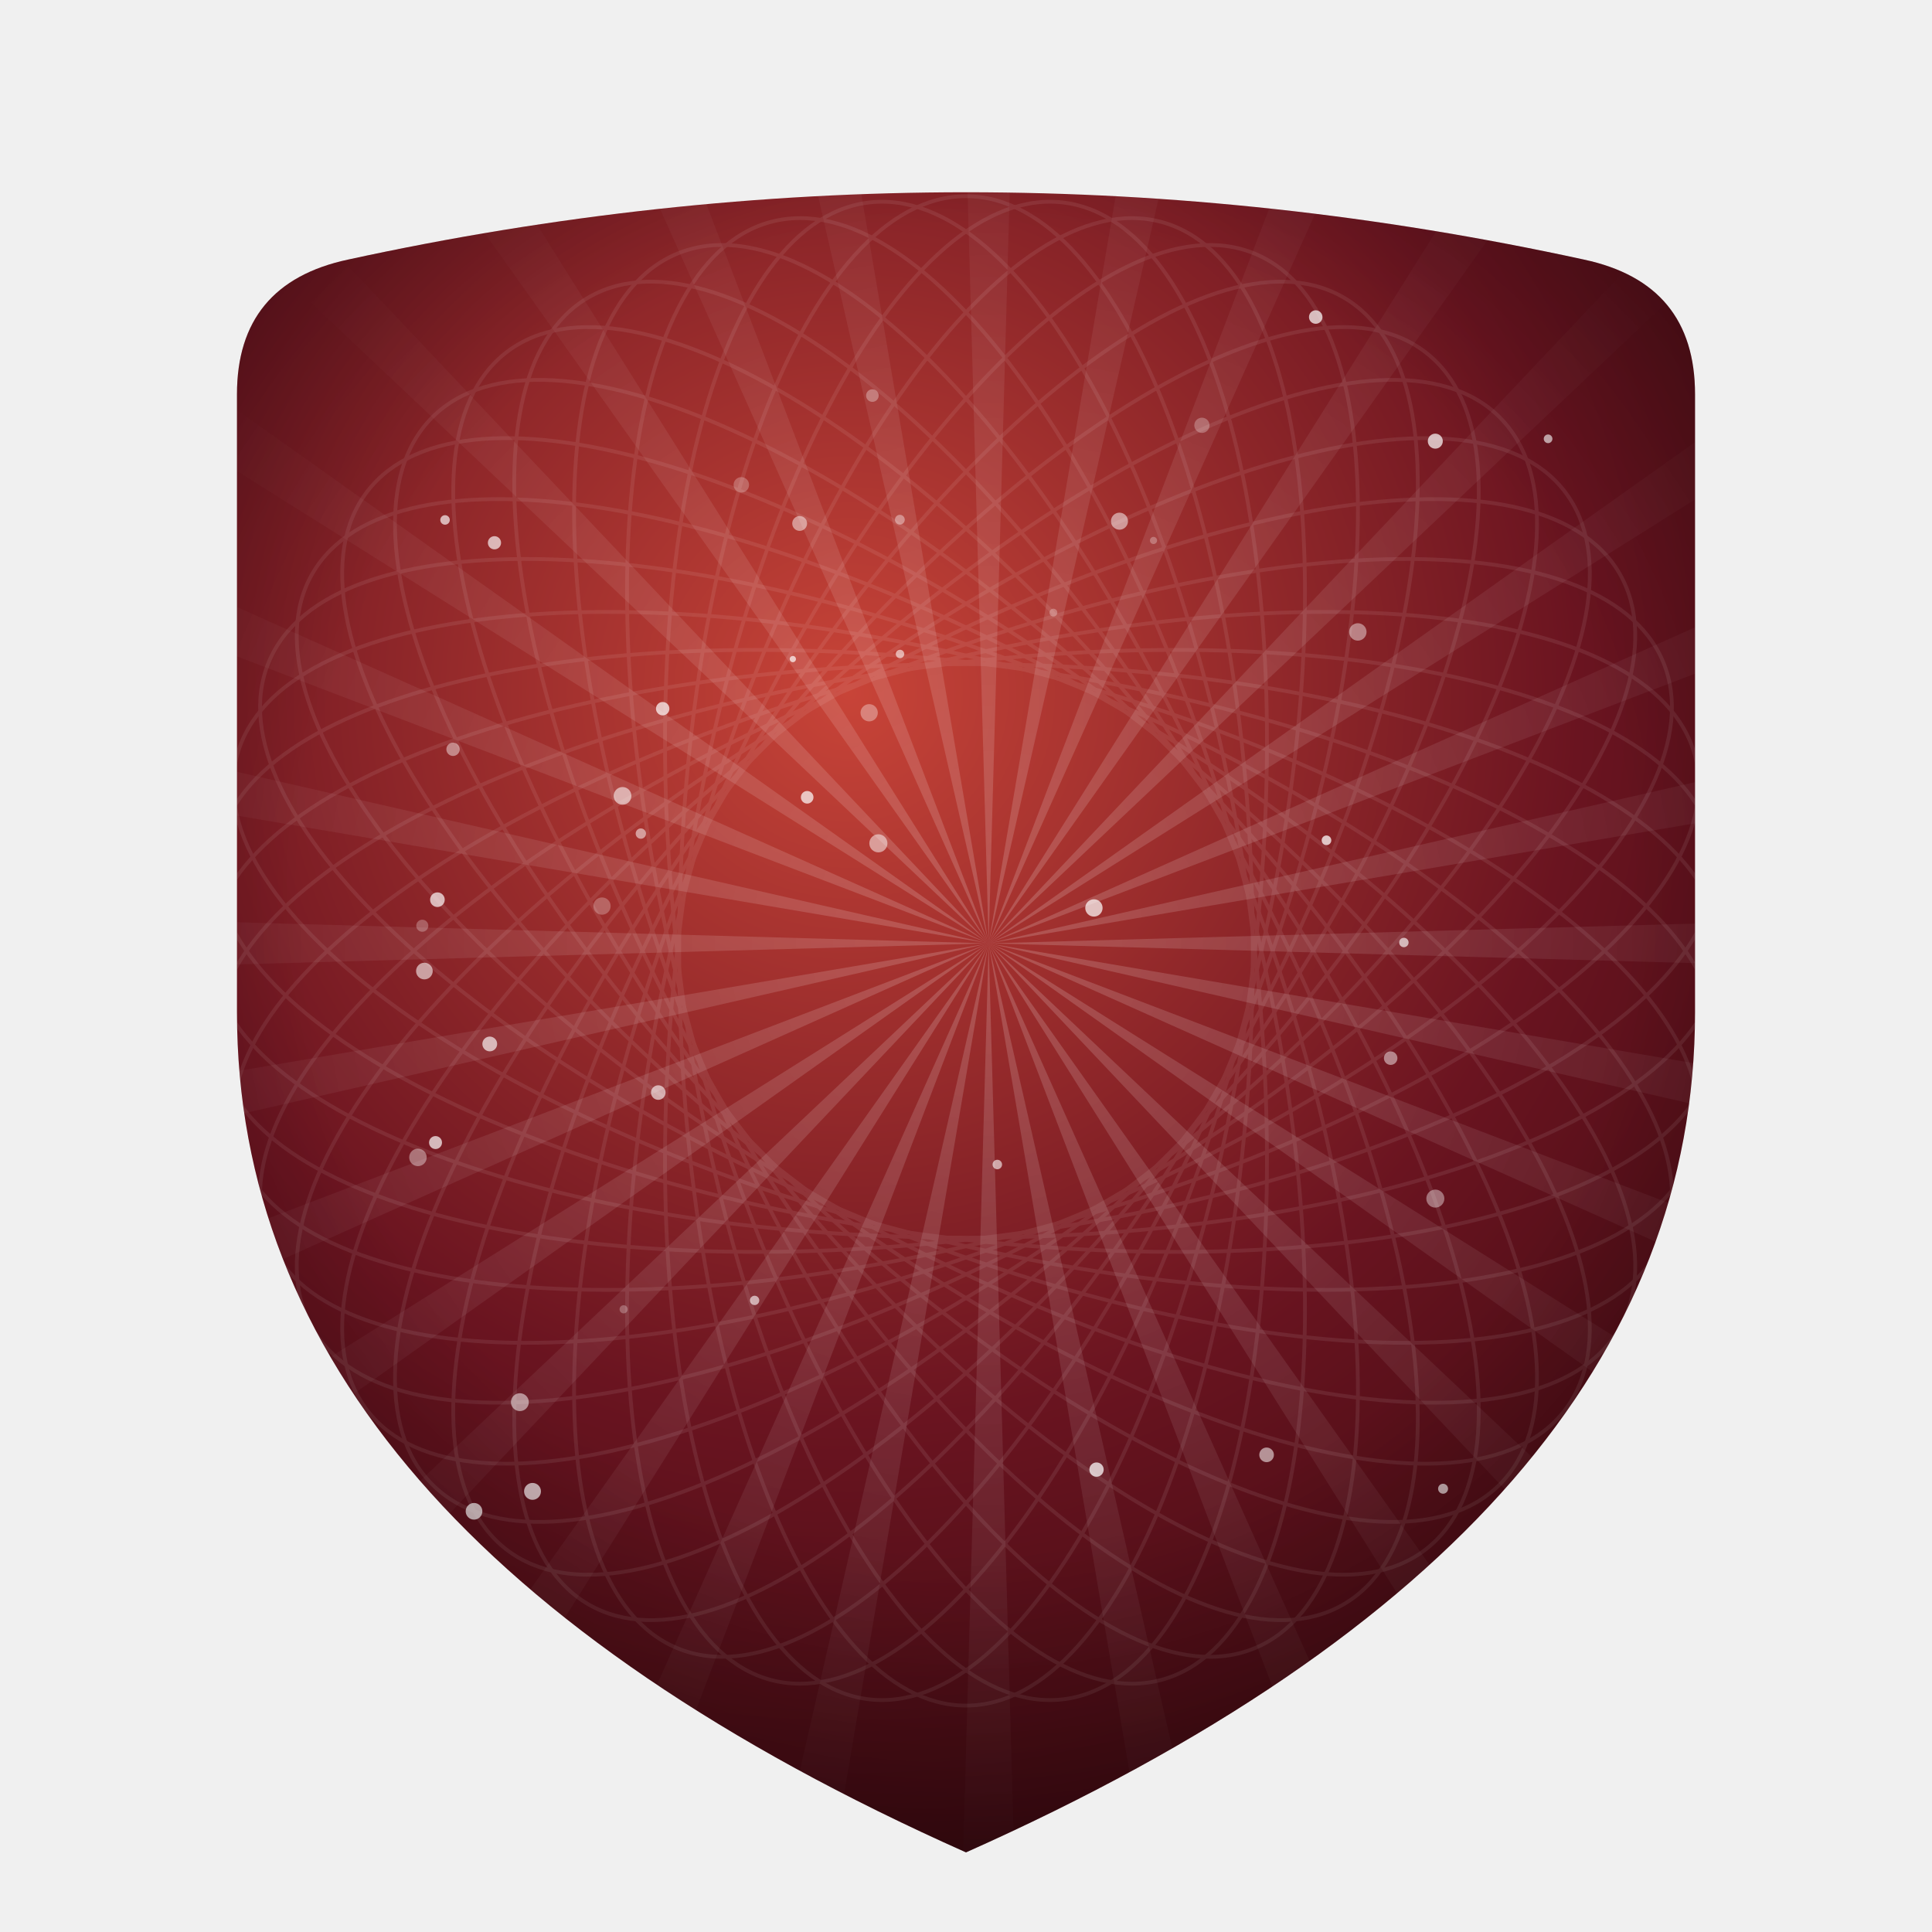
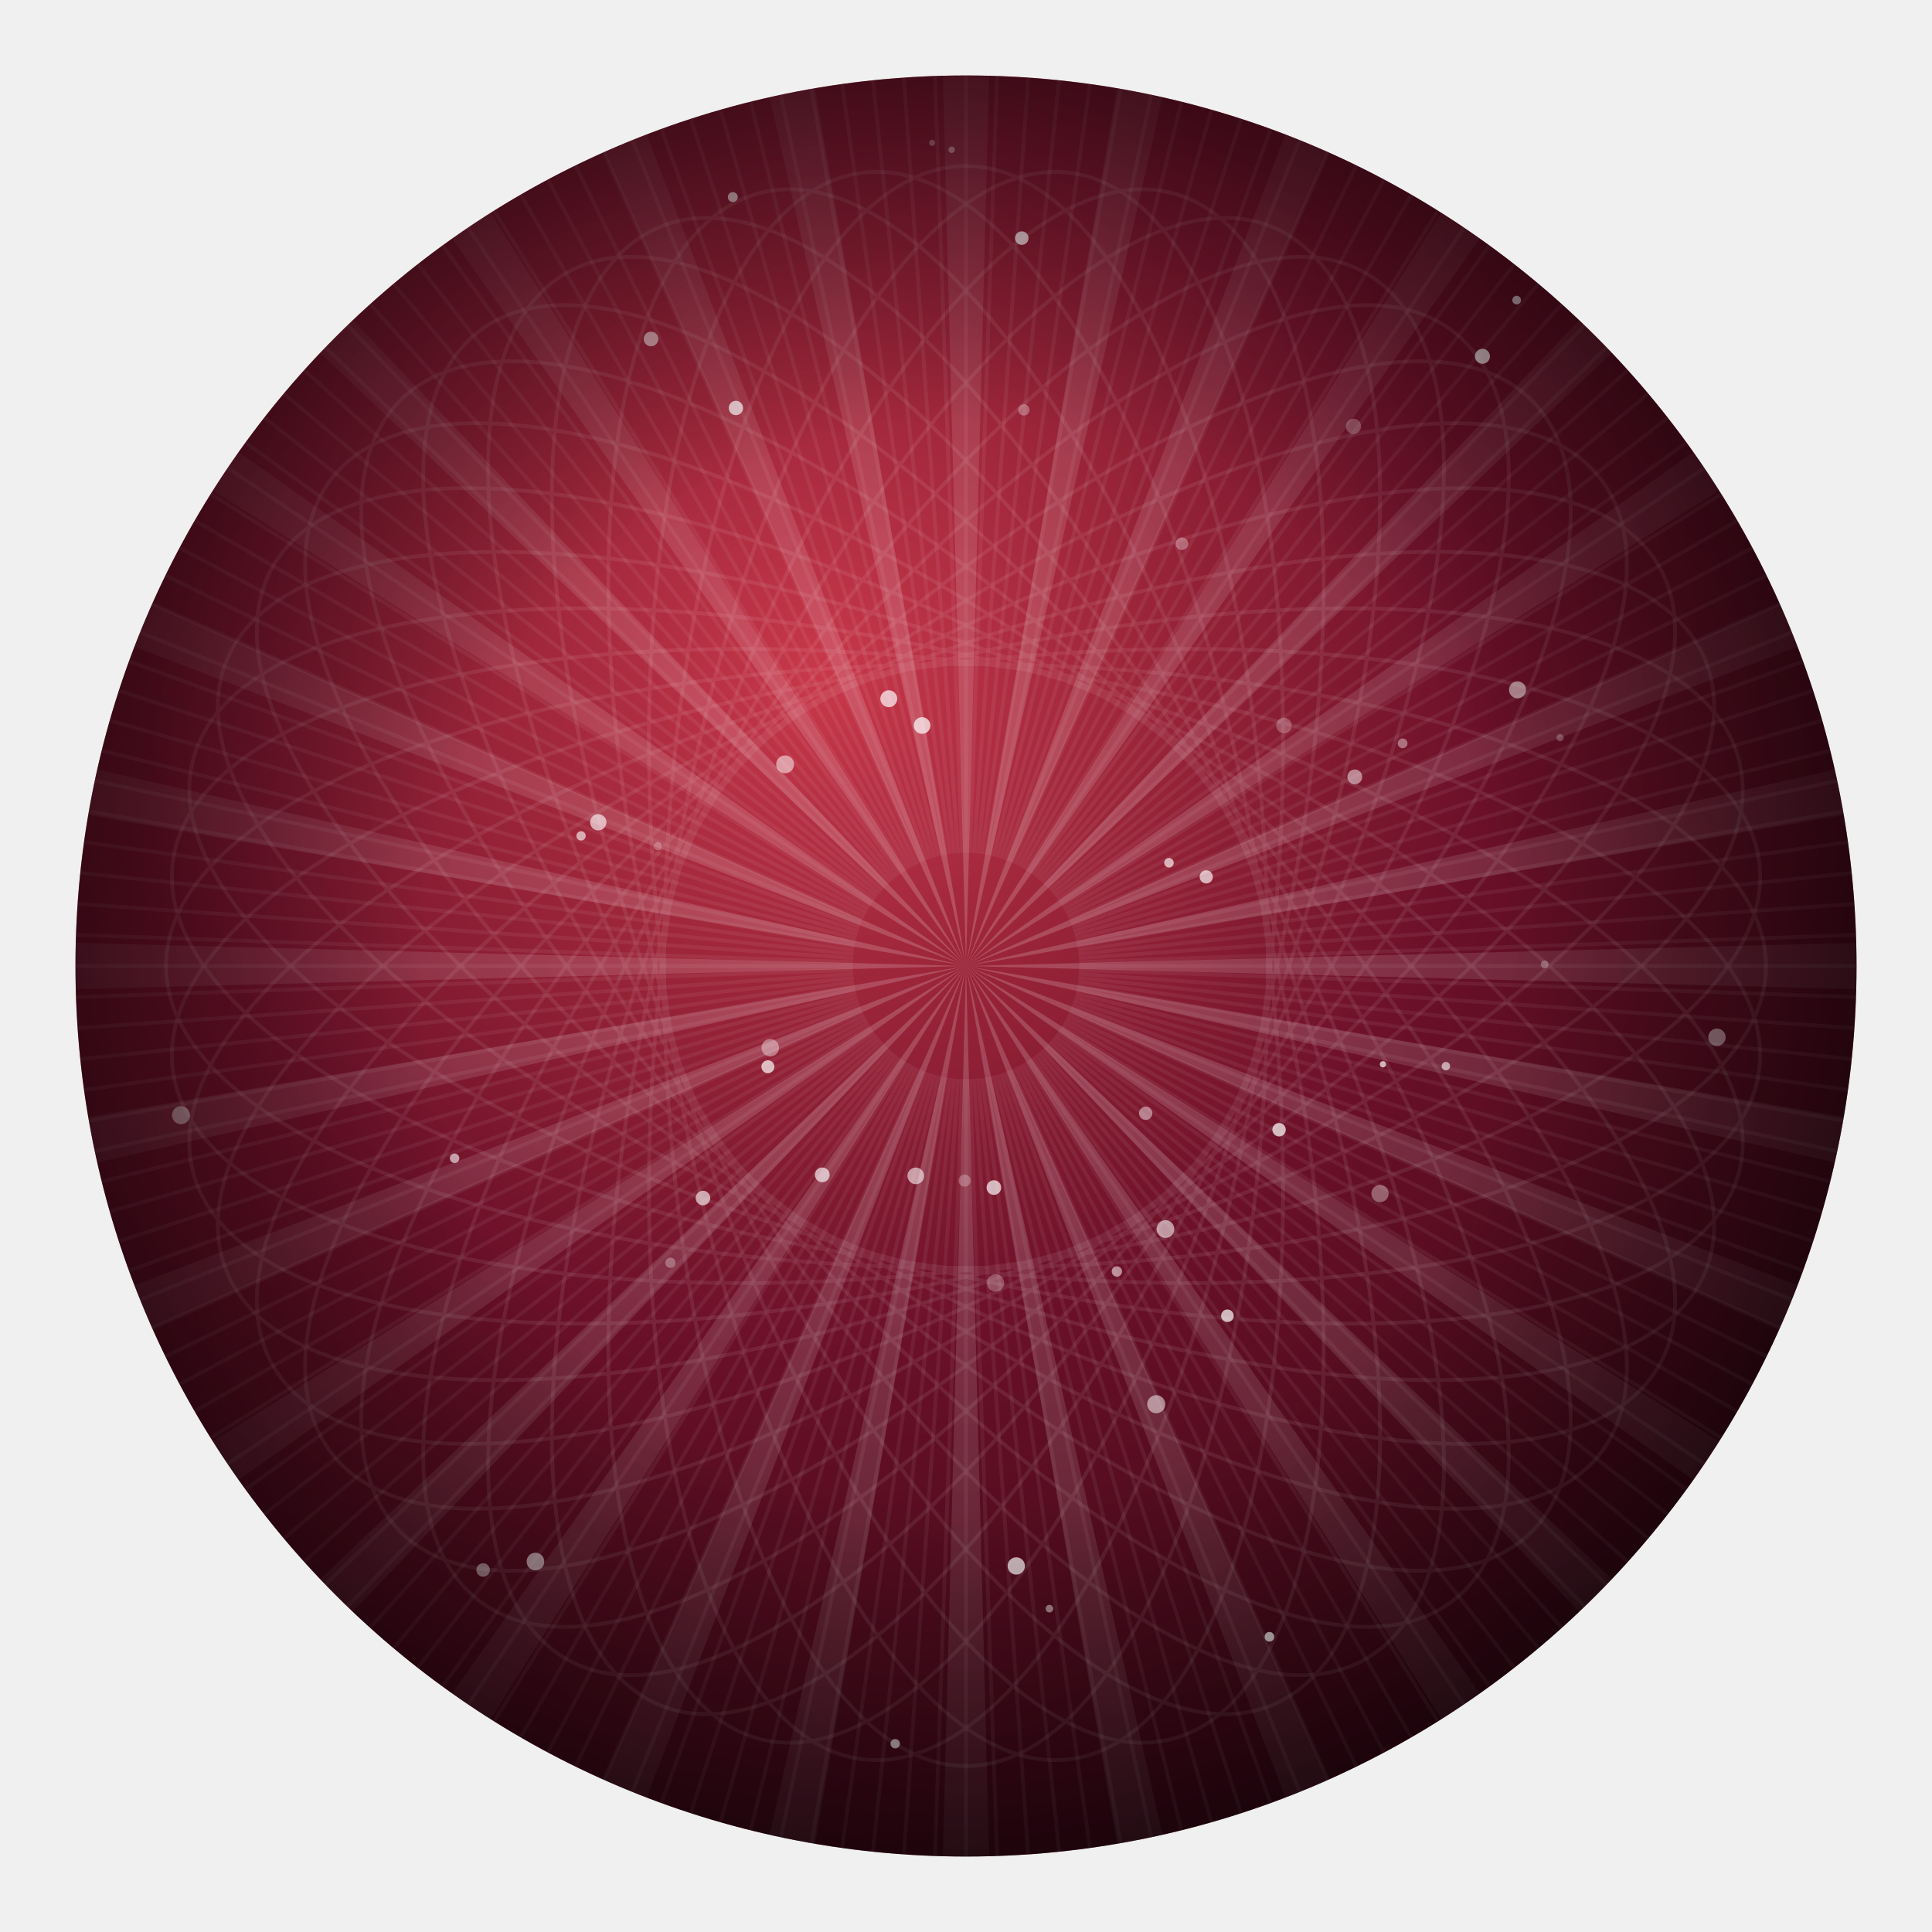
<svg xmlns="http://www.w3.org/2000/svg" viewBox="0 0 512 512">
  <defs>
-     <radialGradient id="field" cx=".44" cy=".36" r=".75">
-       <stop offset="0" stop-color="#C84438" />
-       <stop offset="0.5" stop-color="#6A1420" />
-       <stop offset="1" stop-color="#240408" />
+     <radialGradient id="field" cx=".42" cy=".34" r=".75">
+       <stop offset="0" stop-color="#C8384A" />
+       <stop offset="0.5" stop-color="#6A1028" />
+       <stop offset="1" stop-color="#24040E" />
    </radialGradient>
-     <radialGradient id="rays" gradientUnits="userSpaceOnUse" cx="262" cy="250" r="250">
+     <radialGradient id="rays" cx="0.5" cy="0.5" r=".5">
      <stop offset="0" stop-color="#FFFFFF" stop-opacity=".5" />
      <stop offset="1" stop-color="#FFFFFF" stop-opacity="0" />
    </radialGradient>
-     <radialGradient id="vig" cx=".5" cy=".46" r=".62">
-       <stop offset=".55" stop-color="#000" stop-opacity="0" />
-       <stop offset="1" stop-color="#000" stop-opacity=".5" />
+     <radialGradient id="vig" cx=".5" cy=".5" r=".5">
+       <stop offset=".6" stop-color="#000" stop-opacity="0" />
+       <stop offset="1" stop-color="#000" stop-opacity=".45" />
    </radialGradient>
    <clipPath id="in">
-       <path d="M100 78Q256 44 412 78Q440 84 440 112V268Q440 398 256 480Q72 398 72 268V112Q72 84 100 78Z" transform="translate(256 262) scale(1.05) translate(-256 -262)" />
+       <circle cx="256" cy="256" r="236" />
    </clipPath>
  </defs>
+   <circle cx="256" cy="256" r="236" fill="url(#field)" />
  <g clip-path="url(#in)">
-     <rect width="512" height="512" fill="url(#field)" />
+     <path d="M256 226L256 20M257.05 226.02L264.24 20.14M258.09 226.07L272.46 20.57M259.14 226.16L280.67 21.29M260.18 226.29L288.84 22.3M261.21 226.46L296.98 23.59M262.24 226.66L305.07 25.16M263.26 226.89L313.09 27.01M264.27 227.16L321.05 29.14M265.27 227.47L328.93 31.55M266.26 227.81L336.72 34.23M267.24 228.18L344.41 37.18M268.2 228.59L351.99 40.4M269.15 229.04L359.46 43.88M270.08 229.51L366.8 47.62M271 230.02L374 51.62M271.9 230.56L381.06 55.86M272.78 231.13L387.97 60.35M273.63 231.73L394.72 65.07M274.47 232.36L401.3 70.03M275.28 233.02L407.7 75.21M276.07 233.71L413.91 80.62M276.84 234.42L419.94 86.24M277.58 235.16L425.76 92.06M278.29 235.93L431.38 98.09M278.98 236.72L436.79 104.3M279.64 237.53L441.97 110.7M280.27 238.37L446.93 117.28M280.87 239.22L451.65 124.03M281.44 240.1L456.14 130.94M281.98 241L460.38 138M282.49 241.92L464.38 145.2M282.96 242.85L468.12 152.54M283.41 243.8L471.6 160.01M283.82 244.76L474.82 167.59M284.19 245.74L477.77 175.28M284.53 246.73L480.45 183.07M284.84 247.73L482.86 190.95M285.11 248.74L484.99 198.91M285.34 249.76L486.84 206.93M285.54 250.79L488.41 215.02M285.71 251.82L489.7 223.16M285.84 252.86L490.71 231.33M285.93 253.91L491.43 239.54M285.98 254.95L491.86 247.76M286 256L492 256M285.98 257.05L491.86 264.24M285.93 258.09L491.43 272.46M285.84 259.14L490.71 280.67M285.71 260.18L489.7 288.84M285.54 261.21L488.41 296.98M285.34 262.24L486.84 305.07M285.11 263.26L484.99 313.09M284.84 264.27L482.86 321.05M284.53 265.27L480.45 328.93M284.19 266.26L477.77 336.72M283.82 267.24L474.82 344.41M283.41 268.2L471.6 351.99M282.96 269.15L468.12 359.46M282.49 270.08L464.38 366.8M281.98 271L460.38 374M281.44 271.9L456.14 381.06M280.87 272.78L451.65 387.97M280.27 273.63L446.93 394.72M279.64 274.47L441.97 401.3M278.98 275.28L436.79 407.7M278.29 276.07L431.38 413.91M277.58 276.84L425.76 419.94M276.84 277.58L419.94 425.76M276.07 278.29L413.91 431.38M275.28 278.98L407.7 436.79M274.47 279.64L401.3 441.97M273.63 280.27L394.72 446.93M272.78 280.87L387.97 451.65M271.9 281.44L381.06 456.14M271 281.98L374 460.38M270.08 282.49L366.8 464.38M269.15 282.96L359.46 468.12M268.2 283.41L351.99 471.6M267.24 283.82L344.41 474.82M266.26 284.19L336.72 477.77M265.27 284.53L328.93 480.45M264.27 284.84L321.05 482.86M263.26 285.11L313.09 484.99M262.24 285.34L305.07 486.84M261.21 285.54L296.98 488.41M260.18 285.71L288.84 489.7M259.14 285.84L280.67 490.71M258.09 285.93L272.46 491.43M257.05 285.98L264.24 491.86M256 286L256 492M254.95 285.98L247.76 491.86M253.91 285.93L239.54 491.43M252.86 285.84L231.33 490.71M251.82 285.71L223.16 489.7M250.79 285.54L215.02 488.41M249.76 285.34L206.93 486.84M248.74 285.11L198.91 484.99M247.73 284.84L190.95 482.86M246.73 284.53L183.07 480.45M245.74 284.19L175.28 477.77M244.76 283.82L167.59 474.82M243.8 283.41L160.01 471.6M242.85 282.96L152.54 468.12M241.92 282.49L145.2 464.38M241 281.98L138 460.38M240.1 281.44L130.94 456.14M239.22 280.87L124.03 451.65M238.37 280.27L117.28 446.93M237.53 279.64L110.7 441.97M236.72 278.98L104.3 436.79M235.93 278.29L98.09 431.38M235.16 277.58L92.06 425.76M234.42 276.84L86.24 419.94M233.71 276.07L80.62 413.91M233.02 275.28L75.21 407.7M232.36 274.47L70.03 401.3M231.73 273.63L65.07 394.72M231.13 272.78L60.35 387.97M230.56 271.9L55.86 381.06M230.02 271L51.62 374M229.51 270.08L47.62 366.8M229.04 269.15L43.88 359.46M228.59 268.2L40.4 351.99M228.18 267.24L37.18 344.41M227.81 266.26L34.23 336.72M227.47 265.27L31.55 328.93M227.16 264.27L29.14 321.05M226.89 263.26L27.01 313.09M226.66 262.24L25.16 305.07M226.46 261.21L23.59 296.98M226.29 260.18L22.3 288.84M226.16 259.14L21.29 280.67M226.07 258.09L20.57 272.46M226.02 257.05L20.14 264.24M226 256L20 256M226.02 254.95L20.14 247.76M226.07 253.91L20.57 239.54M226.16 252.86L21.29 231.33M226.29 251.82L22.3 223.16M226.46 250.79L23.59 215.02M226.66 249.76L25.16 206.93M226.89 248.74L27.01 198.91M227.16 247.73L29.14 190.95M227.47 246.73L31.55 183.07M227.81 245.74L34.23 175.28M228.18 244.76L37.18 167.59M228.59 243.8L40.4 160.01M229.04 242.85L43.88 152.54M229.51 241.92L47.62 145.2M230.02 241L51.62 138M230.56 240.1L55.86 130.94M231.13 239.22L60.35 124.03M231.73 238.37L65.07 117.28M232.36 237.53L70.03 110.7M233.02 236.72L75.21 104.3M233.71 235.93L80.62 98.09M234.42 235.16L86.24 92.06M235.16 234.42L92.06 86.24M235.93 233.71L98.09 80.62M236.72 233.02L104.3 75.21M237.53 232.36L110.7 70.03M238.37 231.73L117.28 65.07M239.22 231.13L124.03 60.35M240.1 230.56L130.94 55.86M241 230.02L138 51.62M241.92 229.51L145.2 47.62M242.85 229.04L152.54 43.88M243.8 228.59L160.01 40.4M244.76 228.18L167.59 37.18M245.74 227.81L175.28 34.23M246.73 227.47L183.07 31.55M247.73 227.16L190.95 29.14M248.74 226.89L198.91 27.01M249.76 226.66L206.93 25.16M250.79 226.46L215.02 23.59M251.82 226.29L223.16 22.3M252.86 226.16L231.33 21.29M253.91 226.07L239.54 20.57M254.95 226.02L247.76 20.14" stroke="#FFFFFF" stroke-width="1" opacity=".06" />
    <g fill="none" stroke="#FFFFFF" stroke-width="1" opacity=".08">
-       <ellipse cx="256" cy="252" rx="200" ry="76" transform="rotate(0 256 252)" />
-       <ellipse cx="256" cy="252" rx="200" ry="76" transform="rotate(7.5 256 252)" />
-       <ellipse cx="256" cy="252" rx="200" ry="76" transform="rotate(15 256 252)" />
-       <ellipse cx="256" cy="252" rx="200" ry="76" transform="rotate(22.5 256 252)" />
-       <ellipse cx="256" cy="252" rx="200" ry="76" transform="rotate(30 256 252)" />
-       <ellipse cx="256" cy="252" rx="200" ry="76" transform="rotate(37.5 256 252)" />
-       <ellipse cx="256" cy="252" rx="200" ry="76" transform="rotate(45 256 252)" />
-       <ellipse cx="256" cy="252" rx="200" ry="76" transform="rotate(52.5 256 252)" />
-       <ellipse cx="256" cy="252" rx="200" ry="76" transform="rotate(60 256 252)" />
-       <ellipse cx="256" cy="252" rx="200" ry="76" transform="rotate(67.5 256 252)" />
-       <ellipse cx="256" cy="252" rx="200" ry="76" transform="rotate(75 256 252)" />
-       <ellipse cx="256" cy="252" rx="200" ry="76" transform="rotate(82.5 256 252)" />
-       <ellipse cx="256" cy="252" rx="200" ry="76" transform="rotate(90 256 252)" />
-       <ellipse cx="256" cy="252" rx="200" ry="76" transform="rotate(97.5 256 252)" />
-       <ellipse cx="256" cy="252" rx="200" ry="76" transform="rotate(105 256 252)" />
-       <ellipse cx="256" cy="252" rx="200" ry="76" transform="rotate(112.5 256 252)" />
-       <ellipse cx="256" cy="252" rx="200" ry="76" transform="rotate(120 256 252)" />
-       <ellipse cx="256" cy="252" rx="200" ry="76" transform="rotate(127.5 256 252)" />
-       <ellipse cx="256" cy="252" rx="200" ry="76" transform="rotate(135 256 252)" />
-       <ellipse cx="256" cy="252" rx="200" ry="76" transform="rotate(142.5 256 252)" />
-       <ellipse cx="256" cy="252" rx="200" ry="76" transform="rotate(150 256 252)" />
-       <ellipse cx="256" cy="252" rx="200" ry="76" transform="rotate(157.5 256 252)" />
-       <ellipse cx="256" cy="252" rx="200" ry="76" transform="rotate(165 256 252)" />
-       <ellipse cx="256" cy="252" rx="200" ry="76" transform="rotate(172.5 256 252)" />
+       <ellipse cx="256" cy="256" rx="212" ry="80" transform="rotate(0 256 256)" />
+       <ellipse cx="256" cy="256" rx="212" ry="80" transform="rotate(7.5 256 256)" />
+       <ellipse cx="256" cy="256" rx="212" ry="80" transform="rotate(15 256 256)" />
+       <ellipse cx="256" cy="256" rx="212" ry="80" transform="rotate(22.5 256 256)" />
+       <ellipse cx="256" cy="256" rx="212" ry="80" transform="rotate(30 256 256)" />
+       <ellipse cx="256" cy="256" rx="212" ry="80" transform="rotate(37.5 256 256)" />
+       <ellipse cx="256" cy="256" rx="212" ry="80" transform="rotate(45 256 256)" />
+       <ellipse cx="256" cy="256" rx="212" ry="80" transform="rotate(52.5 256 256)" />
+       <ellipse cx="256" cy="256" rx="212" ry="80" transform="rotate(60 256 256)" />
+       <ellipse cx="256" cy="256" rx="212" ry="80" transform="rotate(67.5 256 256)" />
+       <ellipse cx="256" cy="256" rx="212" ry="80" transform="rotate(75 256 256)" />
+       <ellipse cx="256" cy="256" rx="212" ry="80" transform="rotate(82.5 256 256)" />
+       <ellipse cx="256" cy="256" rx="212" ry="80" transform="rotate(90 256 256)" />
+       <ellipse cx="256" cy="256" rx="212" ry="80" transform="rotate(97.5 256 256)" />
+       <ellipse cx="256" cy="256" rx="212" ry="80" transform="rotate(105 256 256)" />
+       <ellipse cx="256" cy="256" rx="212" ry="80" transform="rotate(112.5 256 256)" />
+       <ellipse cx="256" cy="256" rx="212" ry="80" transform="rotate(120 256 256)" />
+       <ellipse cx="256" cy="256" rx="212" ry="80" transform="rotate(127.5 256 256)" />
+       <ellipse cx="256" cy="256" rx="212" ry="80" transform="rotate(135 256 256)" />
+       <ellipse cx="256" cy="256" rx="212" ry="80" transform="rotate(142.5 256 256)" />
+       <ellipse cx="256" cy="256" rx="212" ry="80" transform="rotate(150 256 256)" />
+       <ellipse cx="256" cy="256" rx="212" ry="80" transform="rotate(157.5 256 256)" />
+       <ellipse cx="256" cy="256" rx="212" ry="80" transform="rotate(165 256 256)" />
+       <ellipse cx="256" cy="256" rx="212" ry="80" transform="rotate(172.5 256 256)" />
    </g>
-     <path d="M262 250L251.92 -109.86L272.08 -109.86zM262 250L322.32 -104.91L342.09 -100.98zM262 250L390.4 -86.32L409.02 -78.61zM262 250L453.55 -54.81L470.31 -43.61zM262 250L509.33 -11.59L523.59 2.67zM262 250L555.61 41.69L566.81 58.45zM262 250L590.61 102.98L598.32 121.6zM262 250L612.98 169.91L616.91 189.68zM262 250L621.86 239.92L621.86 260.08zM262 250L616.91 310.32L612.98 330.09zM262 250L598.32 378.4L590.61 397.02zM262 250L566.81 441.55L555.61 458.31zM262 250L523.59 497.33L509.33 511.59zM262 250L470.31 543.61L453.55 554.81zM262 250L409.02 578.61L390.4 586.32zM262 250L342.09 600.98L322.32 604.91zM262 250L272.08 609.86L251.92 609.86zM262 250L201.68 604.91L181.91 600.98zM262 250L133.6 586.32L114.98 578.61zM262 250L70.45 554.81L53.69 543.61zM262 250L14.67 511.59L0.41 497.33zM262 250L-31.61 458.31L-42.81 441.55zM262 250L-66.61 397.02L-74.32 378.4zM262 250L-88.98 330.09L-92.91 310.32zM262 250L-97.86 260.08L-97.86 239.92zM262 250L-92.91 189.68L-88.98 169.91zM262 250L-74.32 121.6L-66.61 102.98zM262 250L-42.81 58.45L-31.61 41.69zM262 250L0.41 2.67L14.67 -11.59zM262 250L53.69 -43.61L70.45 -54.81zM262 250L114.98 -78.61L133.6 -86.32zM262 250L181.91 -100.98L201.68 -104.91z" fill="url(#rays)" opacity=".36" />
+     <path d="M256 256L247.42 -73.89L264.58 -73.89zM256 256L311.94 -69.22L328.77 -65.88zM256 256L374.32 -52.06L390.17 -45.49zM256 256L432.14 -23.06L446.41 -13.53zM256 256L483.2 16.67L495.33 28.8zM256 256L525.53 65.59L535.06 79.86zM256 256L557.49 121.83L564.06 137.68zM256 256L577.88 183.23L581.22 200.06zM256 256L585.89 247.42L585.89 264.58zM256 256L581.22 311.94L577.88 328.77zM256 256L564.06 374.32L557.49 390.17zM256 256L535.06 432.14L525.53 446.41zM256 256L495.33 483.2L483.2 495.33zM256 256L446.41 525.53L432.14 535.06zM256 256L390.17 557.49L374.32 564.06zM256 256L328.77 577.88L311.94 581.22zM256 256L264.58 585.89L247.42 585.89zM256 256L200.06 581.22L183.23 577.88zM256 256L137.68 564.06L121.83 557.49zM256 256L79.86 535.06L65.59 525.53zM256 256L28.8 495.33L16.67 483.2zM256 256L-13.53 446.41L-23.06 432.14zM256 256L-45.49 390.17L-52.06 374.32zM256 256L-65.88 328.77L-69.22 311.94zM256 256L-73.89 264.58L-73.89 247.42zM256 256L-69.22 200.06L-65.88 183.23zM256 256L-52.06 137.68L-45.49 121.83zM256 256L-23.06 79.86L-13.53 65.59zM256 256L16.67 28.8L28.8 16.67zM256 256L65.59 -13.53L79.86 -23.06zM256 256L121.83 -45.49L137.68 -52.06zM256 256L183.23 -65.88L200.06 -69.22z" fill="url(#rays)" opacity="0.38" />
    <g fill="#FFFFFF">
-       <circle cx="110.76" cy="306.72" r="2.32" opacity="0.39" />
-       <circle cx="382.43" cy="394.53" r="1.32" opacity="0.63" />
-       <circle cx="305.69" cy="143.23" r="0.95" opacity="0.28" />
-       <circle cx="120.06" cy="198.57" r="1.77" opacity="0.44" />
-       <circle cx="335.66" cy="385.55" r="1.94" opacity="0.54" />
-       <circle cx="368.54" cy="280.42" r="1.79" opacity="0.47" />
-       <circle cx="117.94" cy="137.79" r="1.26" opacity="0.66" />
-       <circle cx="196.46" cy="128.49" r="2.05" opacity="0.25" />
-       <circle cx="296.67" cy="138.12" r="2.26" opacity="0.51" />
-       <circle cx="111.91" cy="245.33" r="1.6" opacity="0.27" />
-       <circle cx="318.52" cy="112.71" r="2.02" opacity="0.27" />
-       <circle cx="175.62" cy="187.81" r="1.78" opacity="0.7" />
-       <circle cx="359.84" cy="167.47" r="2.31" opacity="0.43" />
-       <circle cx="372.04" cy="249.77" r="1.25" opacity="0.65" />
-       <circle cx="125.62" cy="400.51" r="2.21" opacity="0.7" />
-       <circle cx="351.53" cy="222.69" r="1.28" opacity="0.74" />
-       <circle cx="141.12" cy="395.23" r="2.24" opacity="0.68" />
-       <circle cx="348.68" cy="84.02" r="1.79" opacity="0.71" />
-       <circle cx="131.04" cy="143.84" r="1.75" opacity="0.66" />
-       <circle cx="380.38" cy="317.64" r="2.39" opacity="0.4" />
-       <circle cx="159.54" cy="240.12" r="2.29" opacity="0.26" />
-       <circle cx="213.91" cy="211.29" r="1.67" opacity="0.7" />
-       <circle cx="290.59" cy="389.46" r="1.9" opacity="0.73" />
-       <circle cx="388.35" cy="409.08" r="0.86" opacity="0.37" />
-       <circle cx="112.47" cy="257.34" r="2.21" opacity="0.57" />
-       <circle cx="380.37" cy="116.91" r="1.99" opacity="0.7" />
-       <circle cx="238.51" cy="173.31" r="1.12" opacity="0.58" />
-       <circle cx="199.98" cy="344.62" r="1.24" opacity="0.61" />
-       <circle cx="115.92" cy="238.43" r="1.94" opacity="0.68" />
-       <circle cx="129.79" cy="276.66" r="1.96" opacity="0.65" />
-       <circle cx="410.26" cy="116.29" r="1.15" opacity="0.65" />
-       <circle cx="238.47" cy="137.73" r="1.3" opacity="0.39" />
-       <circle cx="164.98" cy="210.92" r="2.35" opacity="0.56" />
-       <circle cx="264.3" cy="308.61" r="1.26" opacity="0.6" />
-       <circle cx="211.92" cy="138.72" r="1.97" opacity="0.48" />
-       <circle cx="289.9" cy="240.61" r="2.3" opacity="0.7" />
-       <circle cx="232.78" cy="223.49" r="2.4" opacity="0.5" />
-       <circle cx="137.77" cy="371.59" r="2.37" opacity="0.52" />
-       <circle cx="230.34" cy="188.89" r="2.29" opacity="0.34" />
-       <circle cx="231.19" cy="104.83" r="1.67" opacity="0.32" />
-       <circle cx="174.45" cy="289.54" r="1.93" opacity="0.61" />
-       <circle cx="115.42" cy="302.79" r="1.72" opacity="0.69" />
-       <circle cx="279.16" cy="162.35" r="1.04" opacity="0.28" />
-       <circle cx="165.27" cy="346.98" r="1.08" opacity="0.27" />
-       <circle cx="169.83" cy="220.91" r="1.37" opacity="0.52" />
-       <circle cx="210.11" cy="174.66" r="0.83" opacity="0.69" />
+       <circle cx="204.13" cy="277.66" r="2.32" opacity="0.39" />
+       <circle cx="194.2" cy="52.23" r="1.32" opacity="0.63" />
+       <circle cx="413.44" cy="195.48" r="0.95" opacity="0.28" />
+       <circle cx="303.62" cy="295.03" r="1.77" opacity="0.44" />
+       <circle cx="172.52" cy="89.83" r="1.94" opacity="0.54" />
+       <circle cx="128.03" cy="416.06" r="1.79" opacity="0.47" />
+       <circle cx="309.79" cy="228.64" r="1.26" opacity="0.66" />
+       <circle cx="340.27" cy="192.27" r="2.05" opacity="0.25" />
+       <circle cx="402.16" cy="182.81" r="2.26" opacity="0.51" />
+       <circle cx="255.64" cy="312.87" r="1.6" opacity="0.27" />
+       <circle cx="358.69" cy="112.98" r="2.02" opacity="0.27" />
+       <circle cx="338.97" cy="299.39" r="1.78" opacity="0.7" />
+       <circle cx="455.01" cy="274.89" r="2.31" opacity="0.43" />
+       <circle cx="237.24" cy="462.1" r="1.25" opacity="0.65" />
+       <circle cx="244.36" cy="192.27" r="2.21" opacity="0.7" />
+       <circle cx="336.41" cy="433.77" r="1.28" opacity="0.74" />
+       <circle cx="235.54" cy="185.17" r="2.24" opacity="0.68" />
+       <circle cx="270.78" cy="63.1" r="1.79" opacity="0.71" />
+       <circle cx="319.67" cy="232.38" r="1.75" opacity="0.66" />
+       <circle cx="47.96" cy="295.53" r="2.39" opacity="0.4" />
+       <circle cx="263.83" cy="339.99" r="2.29" opacity="0.26" />
+       <circle cx="325.28" cy="348.69" r="1.67" opacity="0.7" />
+       <circle cx="195.02" cy="108.12" r="1.9" opacity="0.73" />
+       <circle cx="252.2" cy="39.68" r="0.86" opacity="0.37" />
+       <circle cx="242.69" cy="311.62" r="2.21" opacity="0.57" />
+       <circle cx="392.86" cy="94.42" r="1.99" opacity="0.7" />
+       <circle cx="383.17" cy="282.54" r="1.12" opacity="0.58" />
+       <circle cx="153.99" cy="221.51" r="1.24" opacity="0.61" />
+       <circle cx="263.39" cy="314.72" r="1.94" opacity="0.68" />
+       <circle cx="217.91" cy="311.35" r="1.96" opacity="0.65" />
+       <circle cx="401.93" cy="79.53" r="1.15" opacity="0.65" />
+       <circle cx="371.71" cy="196.99" r="1.3" opacity="0.39" />
+       <circle cx="308.86" cy="325.71" r="2.35" opacity="0.56" />
+       <circle cx="120.47" cy="306.95" r="1.26" opacity="0.6" />
+       <circle cx="359.03" cy="205.88" r="1.97" opacity="0.48" />
+       <circle cx="269.32" cy="415" r="2.3" opacity="0.7" />
+       <circle cx="306.41" cy="372.13" r="2.4" opacity="0.5" />
+       <circle cx="208.06" cy="202.56" r="2.37" opacity="0.52" />
+       <circle cx="365.72" cy="316.3" r="2.29" opacity="0.34" />
+       <circle cx="313.23" cy="144.1" r="1.67" opacity="0.32" />
+       <circle cx="186.29" cy="317.49" r="1.93" opacity="0.61" />
+       <circle cx="203.5" cy="282.7" r="1.72" opacity="0.69" />
+       <circle cx="409.36" cy="255.56" r="1.04" opacity="0.28" />
+       <circle cx="174.3" cy="224.24" r="1.08" opacity="0.27" />
+       <circle cx="295.98" cy="336.95" r="1.37" opacity="0.52" />
+       <circle cx="366.49" cy="282.05" r="0.83" opacity="0.69" />
+       <circle cx="141.9" cy="413.82" r="2.34" opacity="0.56" />
+       <circle cx="158.55" cy="217.91" r="2.16" opacity="0.62" />
+       <circle cx="247.02" cy="37.85" r="0.8" opacity="0.31" />
+       <circle cx="278.11" cy="426.31" r="1.01" opacity="0.47" />
+       <circle cx="177.66" cy="334.64" r="1.36" opacity="0.3" />
+       <circle cx="271.34" cy="108.62" r="1.5" opacity="0.31" />
    </g>
-     <rect width="512" height="512" fill="url(#vig)" />
+     <circle cx="256" cy="256" r="236" fill="url(#vig)" />
  </g>
</svg>
